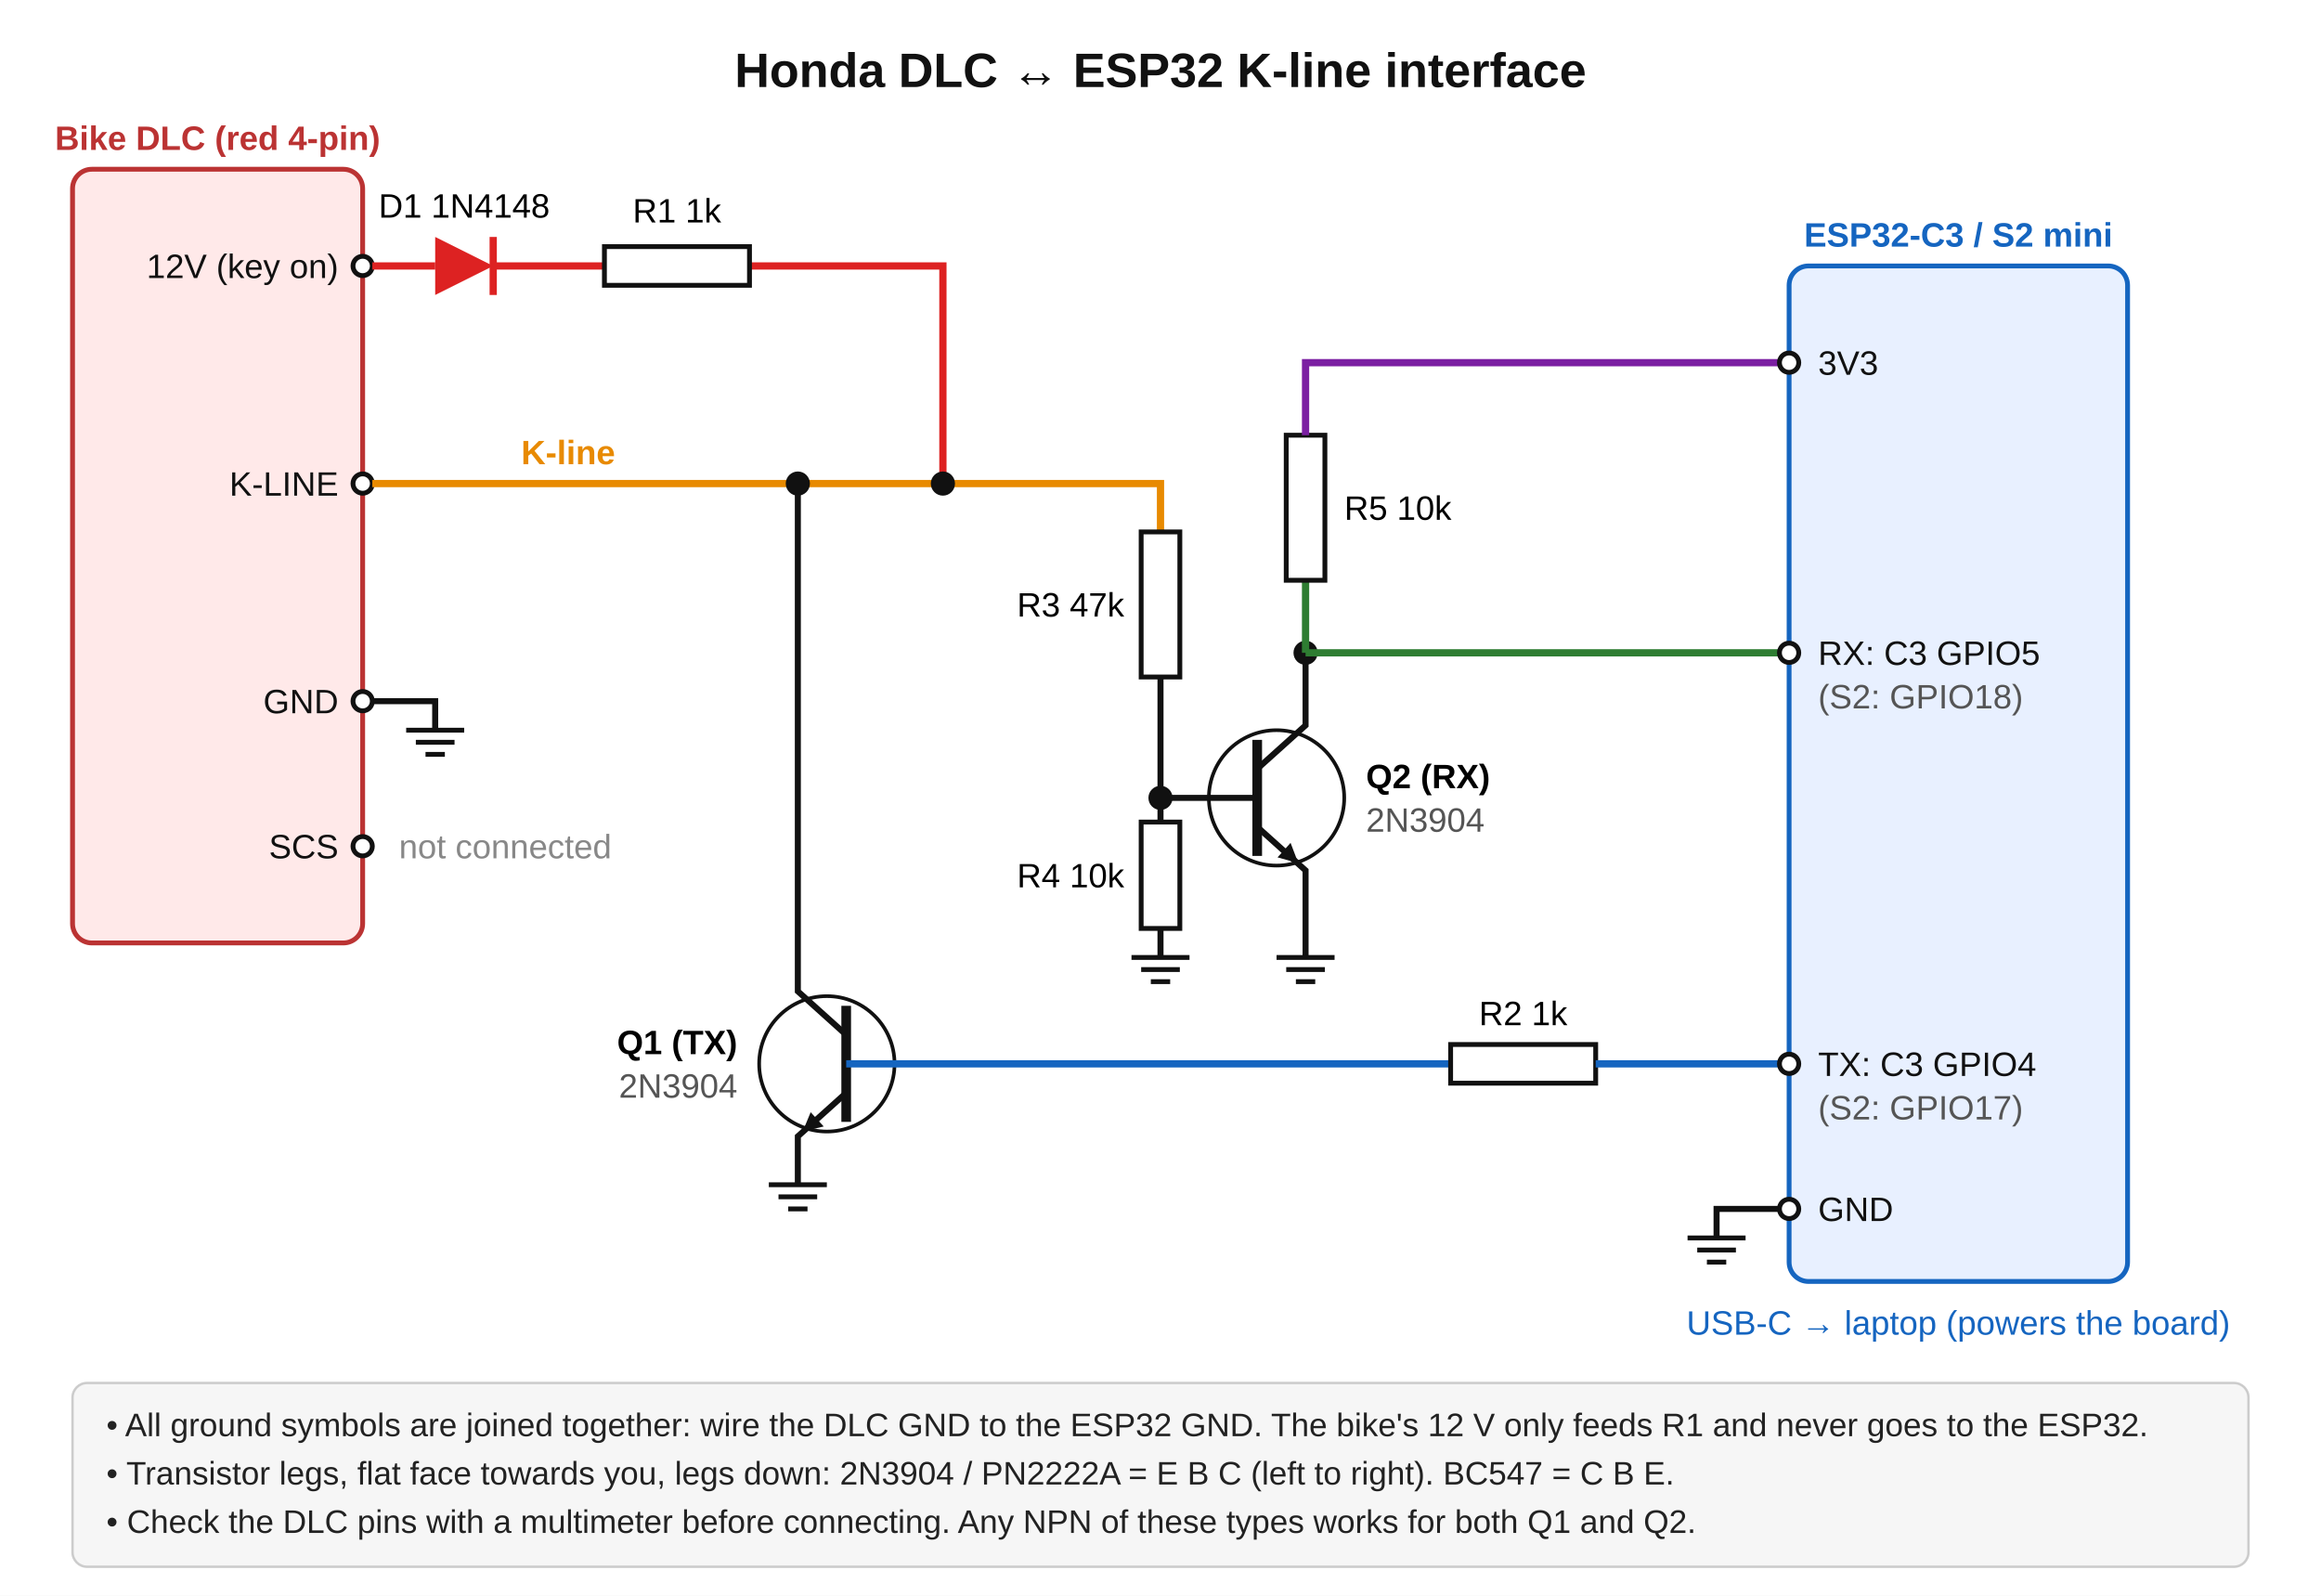
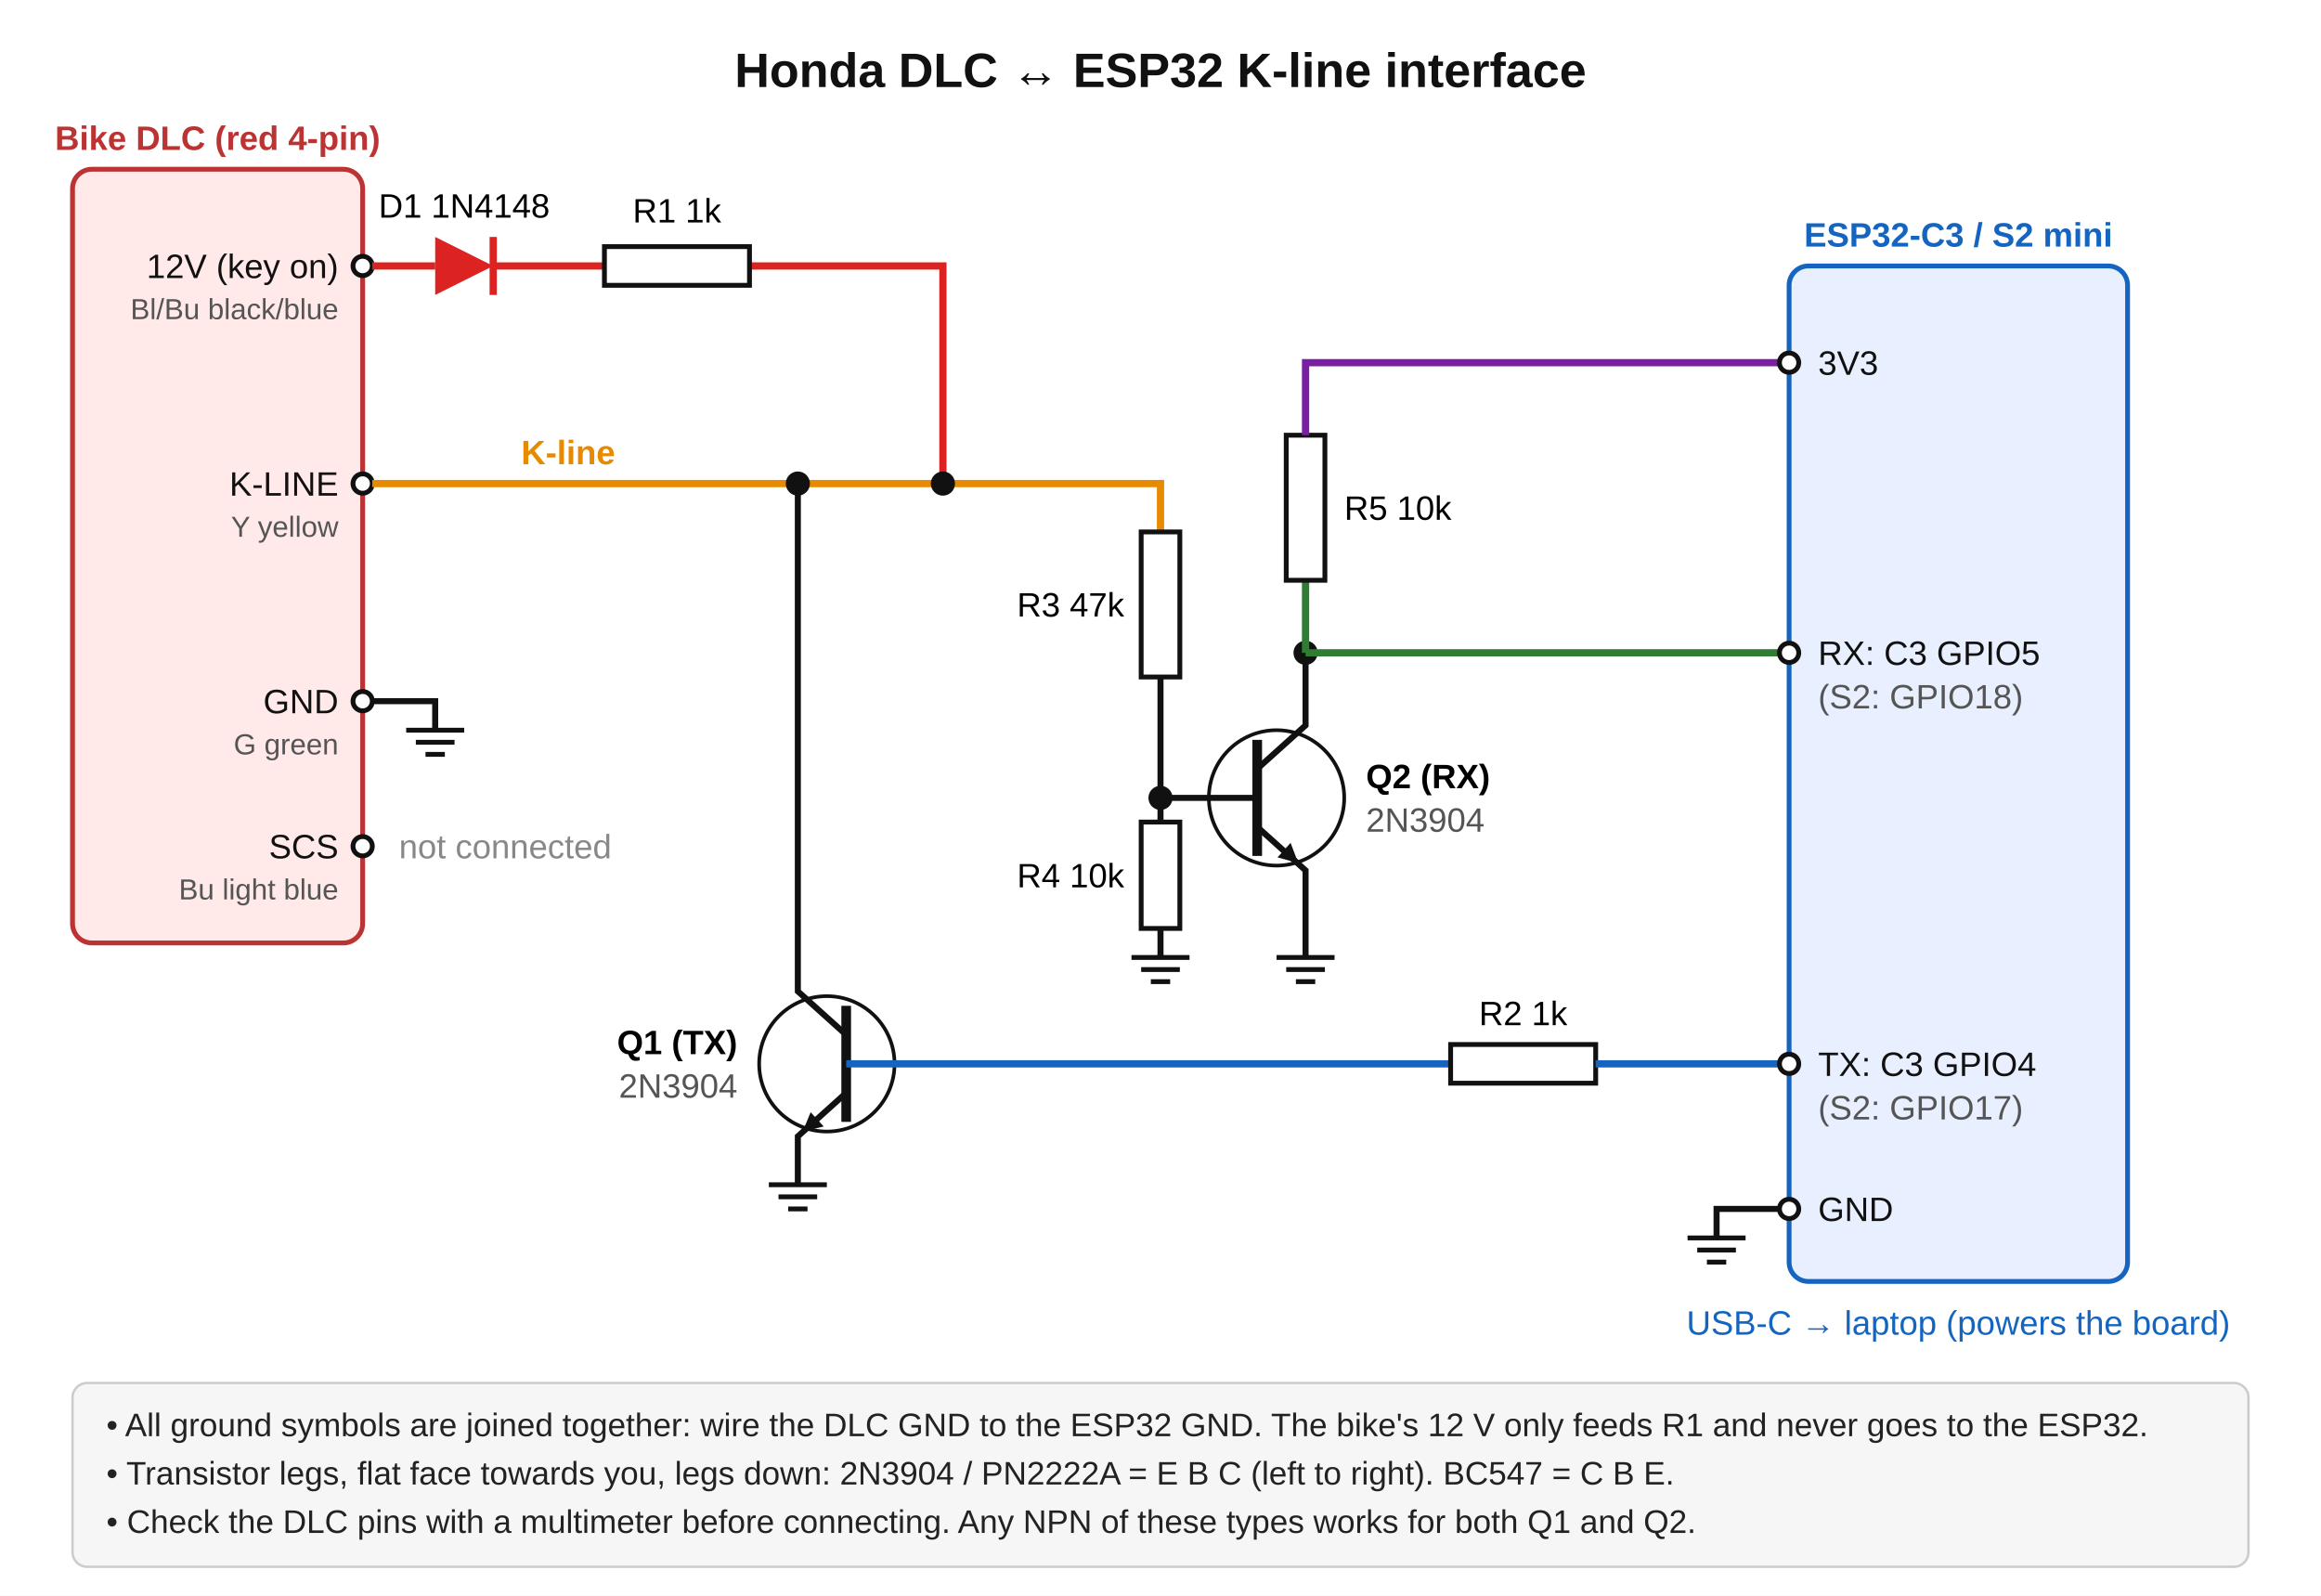
<svg xmlns="http://www.w3.org/2000/svg" viewBox="0 0 960 660" width="960" height="660" font-family="Segoe UI, Arial, sans-serif" font-size="14">
  <rect width="960" height="660" fill="#ffffff" />
  <text x="480" y="36" text-anchor="middle" font-size="20" font-weight="bold" fill="#111">Honda DLC ↔ ESP32 K-line interface</text>
  <defs>
    <g id="gnd" stroke="#111" stroke-width="2">
      <line x1="-12" y1="0" x2="12" y2="0" />
      <line x1="-8" y1="5" x2="8" y2="5" />
      <line x1="-4" y1="10" x2="4" y2="10" />
    </g>
  </defs>
  <rect x="30" y="70" width="120" height="320" rx="8" fill="#ffe9e9" stroke="#b33" stroke-width="2" />
  <text x="90" y="62" text-anchor="middle" font-weight="bold" fill="#b33">Bike DLC (red 4-pin)</text>
  <g text-anchor="end" fill="#111">
    <text x="140" y="115">12V (key on)</text>
+     <text x="140" y="132" fill="#555" font-size="12">Bl/Bu black/blue</text>
    <text x="140" y="205">K-LINE</text>
+     <text x="140" y="222" fill="#555" font-size="12">Y yellow</text>
    <text x="140" y="295">GND</text>
+     <text x="140" y="312" fill="#555" font-size="12">G green</text>
    <text x="140" y="355">SCS</text>
+     <text x="140" y="372" fill="#555" font-size="12">Bu light blue</text>
  </g>
  <g fill="#fff" stroke="#111" stroke-width="2">
    <circle cx="150" cy="110" r="4" />
    <circle cx="150" cy="200" r="4" />
    <circle cx="150" cy="290" r="4" />
    <circle cx="150" cy="350" r="4" />
  </g>
  <text x="165" y="355" fill="#888">not connected</text>
  <g stroke="#d22" stroke-width="3" fill="none">
    <polyline points="154,110 180,110" />
    <polyline points="204,110 250,110" />
    <polyline points="310,110 390,110 390,200" />
  </g>
  <polygon points="180,98 180,122 204,110" fill="#d22" />
  <line x1="204" y1="98" x2="204" y2="122" stroke="#d22" stroke-width="3" />
  <text x="192" y="90" text-anchor="middle">D1 1N4148</text>
  <rect x="250" y="102" width="60" height="16" fill="#fff" stroke="#111" stroke-width="2" />
  <text x="280" y="92" text-anchor="middle">R1 1k</text>
  <polyline points="154,200 480,200 480,220" stroke="#e88a00" stroke-width="3" fill="none" />
  <text x="235" y="192" text-anchor="middle" fill="#e88a00" font-weight="bold">K-line</text>
  <g fill="#111">
    <circle cx="330" cy="200" r="5" />
    <circle cx="390" cy="200" r="5" />
  </g>
  <polyline points="330,200 330,410 350,428" stroke="#111" stroke-width="2.5" fill="none" />
  <line x1="350" y1="416" x2="350" y2="464" stroke="#111" stroke-width="4" />
  <polyline points="350,452 330,470 330,490" stroke="#111" stroke-width="2.5" fill="none" />
  <polygon points="332,468 340.7,465.9 335.3,460" fill="#111" />
  <circle cx="342" cy="440" r="28" fill="none" stroke="#111" stroke-width="1.5" />
  <use href="#gnd" x="330" y="490" />
  <text x="305" y="436" text-anchor="end" font-weight="bold">Q1 (TX)</text>
  <text x="305" y="454" text-anchor="end" fill="#555">2N3904</text>
  <polyline points="350,440 600,440" stroke="#1565c0" stroke-width="3" fill="none" />
  <rect x="600" y="432" width="60" height="16" fill="#fff" stroke="#111" stroke-width="2" />
  <text x="630" y="424" text-anchor="middle">R2 1k</text>
  <polyline points="660,440 740,440" stroke="#1565c0" stroke-width="3" fill="none" />
  <rect x="472" y="220" width="16" height="60" fill="#fff" stroke="#111" stroke-width="2" />
  <text x="465" y="255" text-anchor="end">R3 47k</text>
  <polyline points="480,280 480,340" stroke="#111" stroke-width="2.5" fill="none" />
  <rect x="472" y="340" width="16" height="44" fill="#fff" stroke="#111" stroke-width="2" />
  <text x="465" y="367" text-anchor="end">R4 10k</text>
  <line x1="480" y1="384" x2="480" y2="396" stroke="#111" stroke-width="2.5" />
  <use href="#gnd" x="480" y="396" />
  <circle cx="480" cy="330" r="5" fill="#111" />
  <polyline points="480,330 520,330" stroke="#111" stroke-width="2.5" fill="none" />
  <line x1="520" y1="306" x2="520" y2="354" stroke="#111" stroke-width="4" />
  <polyline points="520,318 540,300 540,270" stroke="#111" stroke-width="2.5" fill="none" />
  <polyline points="520,342 540,360 540,396" stroke="#111" stroke-width="2.5" fill="none" />
  <polygon points="537,357 528.4,354.6 533.8,348.6" fill="#111" />
  <circle cx="528" cy="330" r="28" fill="none" stroke="#111" stroke-width="1.5" />
  <use href="#gnd" x="540" y="396" />
  <text x="565" y="326" font-weight="bold">Q2 (RX)</text>
  <text x="565" y="344" fill="#555">2N3904</text>
  <circle cx="540" cy="270" r="5" fill="#111" />
  <polyline points="540,270 740,270" stroke="#2e7d32" stroke-width="3" fill="none" />
  <polyline points="540,270 540,240" stroke="#2e7d32" stroke-width="3" fill="none" />
  <rect x="532" y="180" width="16" height="60" fill="#fff" stroke="#111" stroke-width="2" />
  <text x="556" y="215">R5 10k</text>
  <polyline points="540,180 540,150 740,150" stroke="#7b1fa2" stroke-width="3" fill="none" />
  <polyline points="154,290 180,290 180,302" stroke="#111" stroke-width="2.5" fill="none" />
  <use href="#gnd" x="180" y="302" />
  <rect x="740" y="110" width="140" height="420" rx="8" fill="#e8f0ff" stroke="#1565c0" stroke-width="2" />
  <text x="810" y="102" text-anchor="middle" font-weight="bold" fill="#1565c0">ESP32-C3 / S2 mini</text>
  <g fill="#fff" stroke="#111" stroke-width="2">
    <circle cx="740" cy="150" r="4" />
    <circle cx="740" cy="270" r="4" />
    <circle cx="740" cy="440" r="4" />
    <circle cx="740" cy="500" r="4" />
  </g>
  <g fill="#111">
    <text x="752" y="155">3V3</text>
    <text x="752" y="275">RX: C3 GPIO5</text>
    <text x="752" y="293" fill="#555">(S2: GPIO18)</text>
    <text x="752" y="445">TX: C3 GPIO4</text>
    <text x="752" y="463" fill="#555">(S2: GPIO17)</text>
    <text x="752" y="505">GND</text>
  </g>
  <polyline points="736,500 710,500 710,512" stroke="#111" stroke-width="2.5" fill="none" />
  <use href="#gnd" x="710" y="512" />
  <text x="810" y="552" text-anchor="middle" fill="#1565c0">USB-C → laptop (powers the board)</text>
  <rect x="30" y="572" width="900" height="76" rx="6" fill="#f6f6f6" stroke="#ccc" />
  <g fill="#222" font-size="13.5">
    <text x="44" y="594">• All ground symbols are joined together: wire the DLC GND to the ESP32 GND. The bike's 12 V only feeds R1 and never goes to the ESP32.</text>
    <text x="44" y="614">• Transistor legs, flat face towards you, legs down: 2N3904 / PN2222A = E B C (left to right). BC547 = C B E.</text>
    <text x="44" y="634">• Check the DLC pins with a multimeter before connecting. Any NPN of these types works for both Q1 and Q2.</text>
  </g>
</svg>
